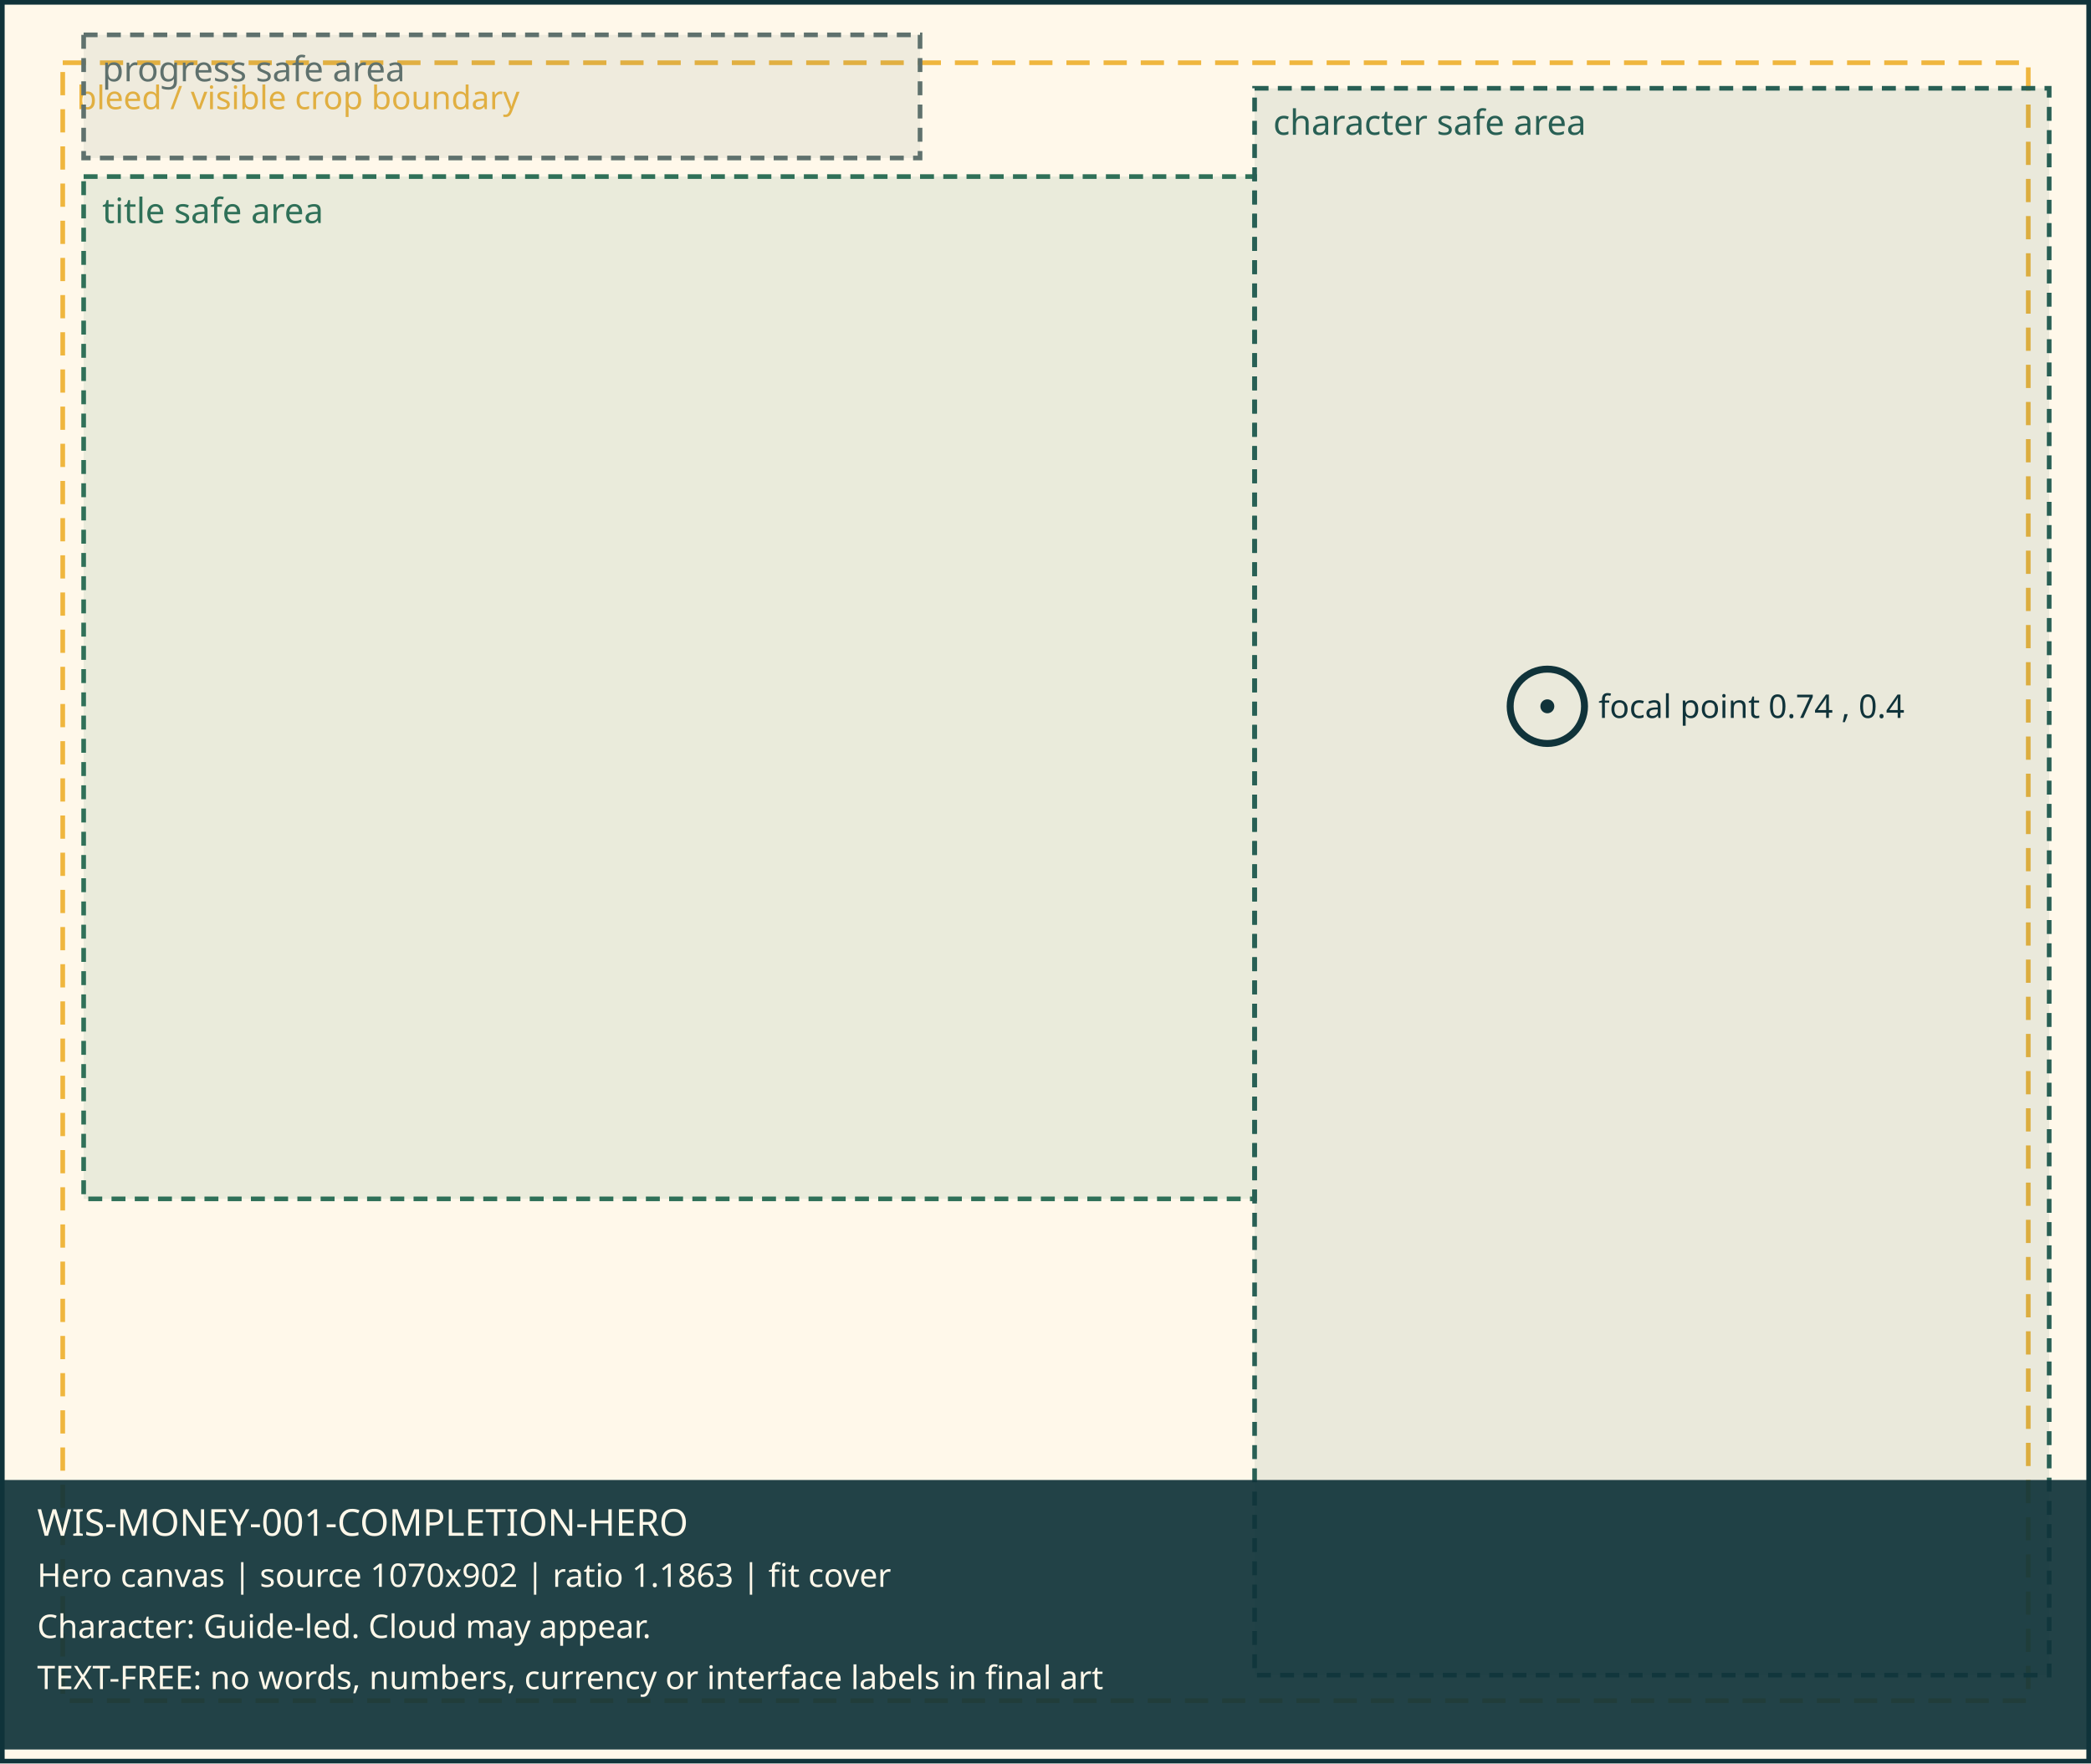
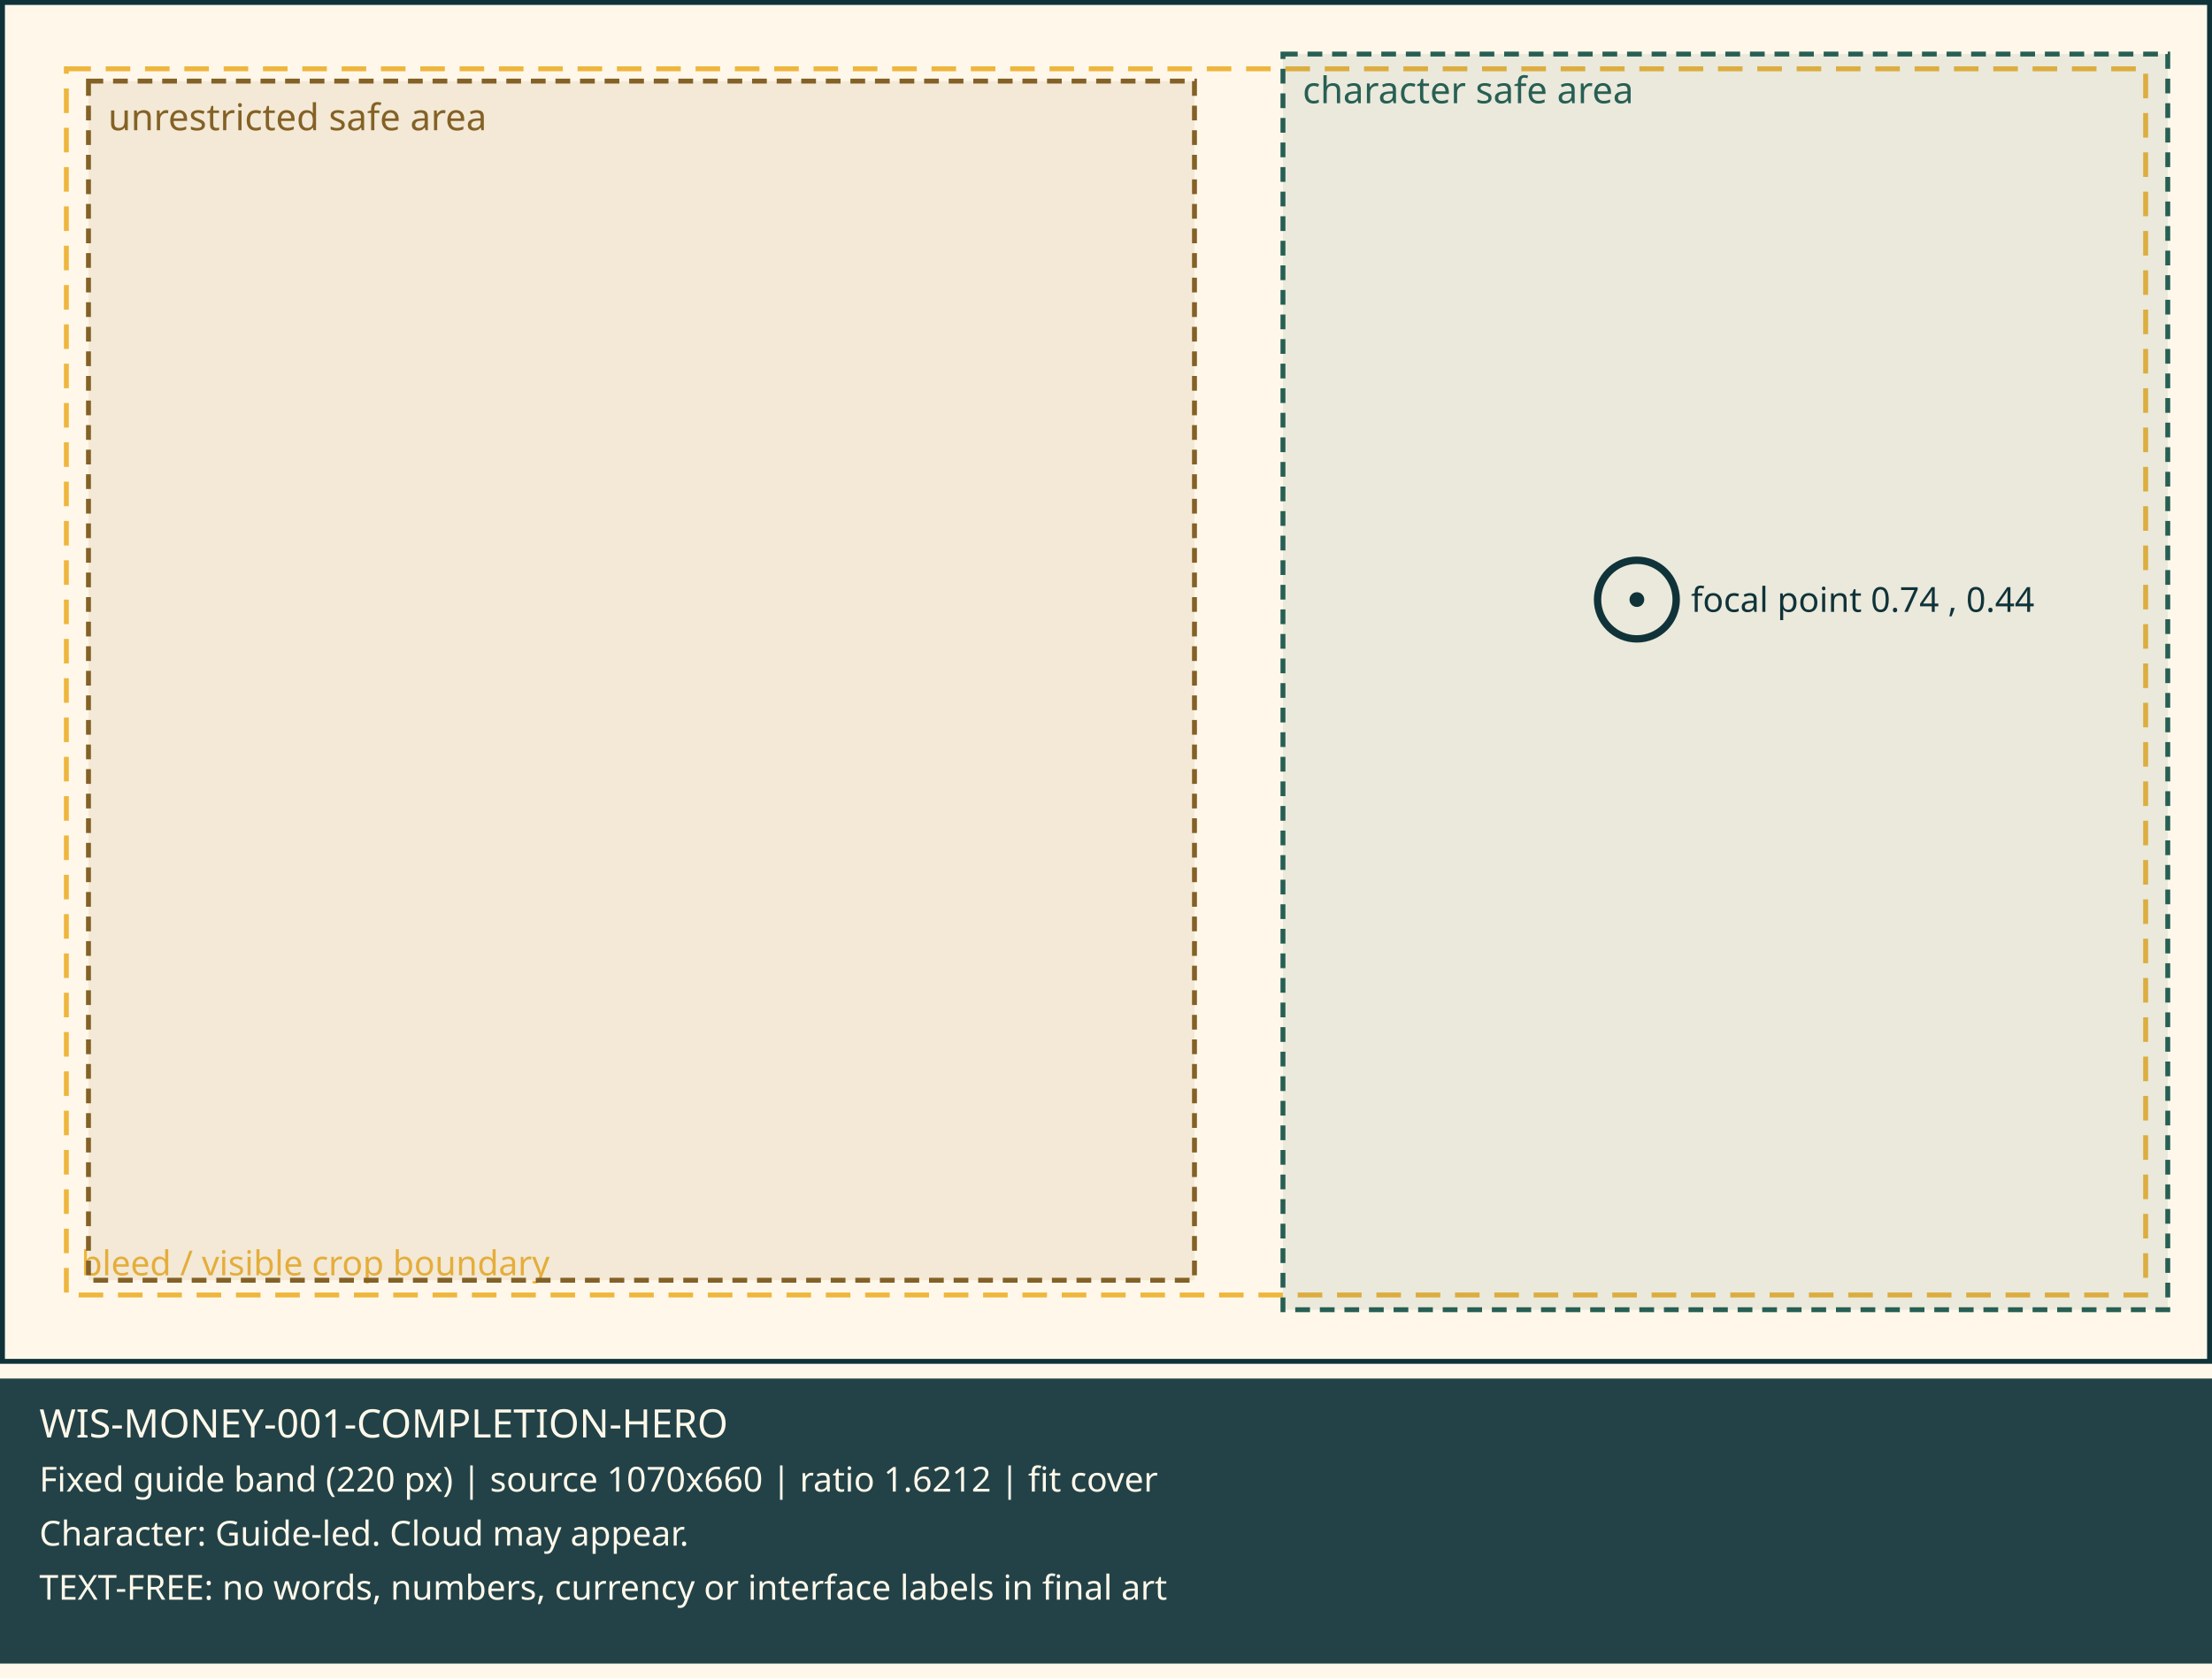
- <svg xmlns="http://www.w3.org/2000/svg" width="900" height="759" viewBox="0 0 900 759">
-   <rect width="900" height="759" fill="#FFF8EA" />
-   <rect x="1" y="1" width="898" height="757" fill="none" stroke="#10333A" stroke-width="2" />
-   <rect x="27" y="27" width="846" height="705" fill="none" stroke="#EFB63D" stroke-width="2" stroke-dasharray="10 6" />
-   <text x="33" y="47" font-family="sans-serif" font-size="14" fill="#EFB63D">bleed / visible crop boundary</text>
-   <rect x="36" y="76" width="504" height="440" fill="#2F7058" fill-opacity="0.10" stroke="#2F7058" stroke-width="2" stroke-dasharray="6 4" />
-   <text x="44" y="96" font-family="sans-serif" font-size="15" fill="#2F7058">title safe area</text>
-   <rect x="36" y="15" width="360" height="53" fill="#5F716D" fill-opacity="0.10" stroke="#5F716D" stroke-width="2" stroke-dasharray="6 4" />
-   <text x="44" y="35" font-family="sans-serif" font-size="15" fill="#5F716D">progress safe area</text>
-   <rect x="540" y="38" width="342" height="683" fill="#285F54" fill-opacity="0.10" stroke="#285F54" stroke-width="2" stroke-dasharray="6 4" />
-   <text x="548" y="58" font-family="sans-serif" font-size="15" fill="#285F54">character safe area</text>
-   <circle cx="666" cy="304" r="16" fill="none" stroke="#10333A" stroke-width="3" />
-   <circle cx="666" cy="304" r="3" fill="#10333A" />
-   <text x="688" y="309" font-family="sans-serif" font-size="14" fill="#10333A">focal point 0.74 , 0.4</text>
-   <rect x="0" y="637" width="900" height="116" fill="#10333A" fill-opacity="0.92" />
-   <text x="16" y="661" font-family="sans-serif" font-size="16" fill="#FFF8EA">WIS-MONEY-001-COMPLETION-HERO</text>
-   <text x="16" y="683" font-family="sans-serif" font-size="14" fill="#FFF8EA">Hero canvas  |  source 1070x902  |  ratio 1.1863  |  fit cover</text>
-   <text x="16" y="705" font-family="sans-serif" font-size="14" fill="#FFF8EA">Character: Guide-led. Cloud may appear.</text>
-   <text x="16" y="727" font-family="sans-serif" font-size="14" fill="#FFF8EA">TEXT-FREE: no words, numbers, currency or interface labels in final art</text>
+ <svg xmlns="http://www.w3.org/2000/svg" width="900" height="683" viewBox="0 0 900 683">
+   <rect width="900" height="683" fill="#FFF8EA" />
+   <rect x="1" y="1" width="898" height="553" fill="none" stroke="#10333A" stroke-width="2" />
+   <rect x="27" y="28" width="846" height="499" fill="none" stroke="#EFB63D" stroke-width="2" stroke-dasharray="10 6" />
+   <text x="33" y="519" font-family="sans-serif" font-size="14" fill="#EFB63D">bleed / visible crop boundary</text>
+   <rect x="522" y="22" width="360" height="511" fill="#285F54" fill-opacity="0.10" stroke="#285F54" stroke-width="2" stroke-dasharray="6 4" />
+   <text x="530" y="42" font-family="sans-serif" font-size="15" fill="#285F54">character safe area</text>
+   <rect x="36" y="33" width="450" height="488" fill="#846126" fill-opacity="0.10" stroke="#846126" stroke-width="2" stroke-dasharray="6 4" />
+   <text x="44" y="53" font-family="sans-serif" font-size="15" fill="#846126">unrestricted safe area</text>
+   <circle cx="666" cy="244" r="16" fill="none" stroke="#10333A" stroke-width="3" />
+   <circle cx="666" cy="244" r="3" fill="#10333A" />
+   <text x="688" y="249" font-family="sans-serif" font-size="14" fill="#10333A">focal point 0.74 , 0.44</text>
+   <rect x="0" y="561" width="900" height="116" fill="#10333A" fill-opacity="0.92" />
+   <text x="16" y="585" font-family="sans-serif" font-size="16" fill="#FFF8EA">WIS-MONEY-001-COMPLETION-HERO</text>
+   <text x="16" y="607" font-family="sans-serif" font-size="14" fill="#FFF8EA">Fixed guide band (220 px)  |  source 1070x660  |  ratio 1.6212  |  fit cover</text>
+   <text x="16" y="629" font-family="sans-serif" font-size="14" fill="#FFF8EA">Character: Guide-led. Cloud may appear.</text>
+   <text x="16" y="651" font-family="sans-serif" font-size="14" fill="#FFF8EA">TEXT-FREE: no words, numbers, currency or interface labels in final art</text>
</svg>
